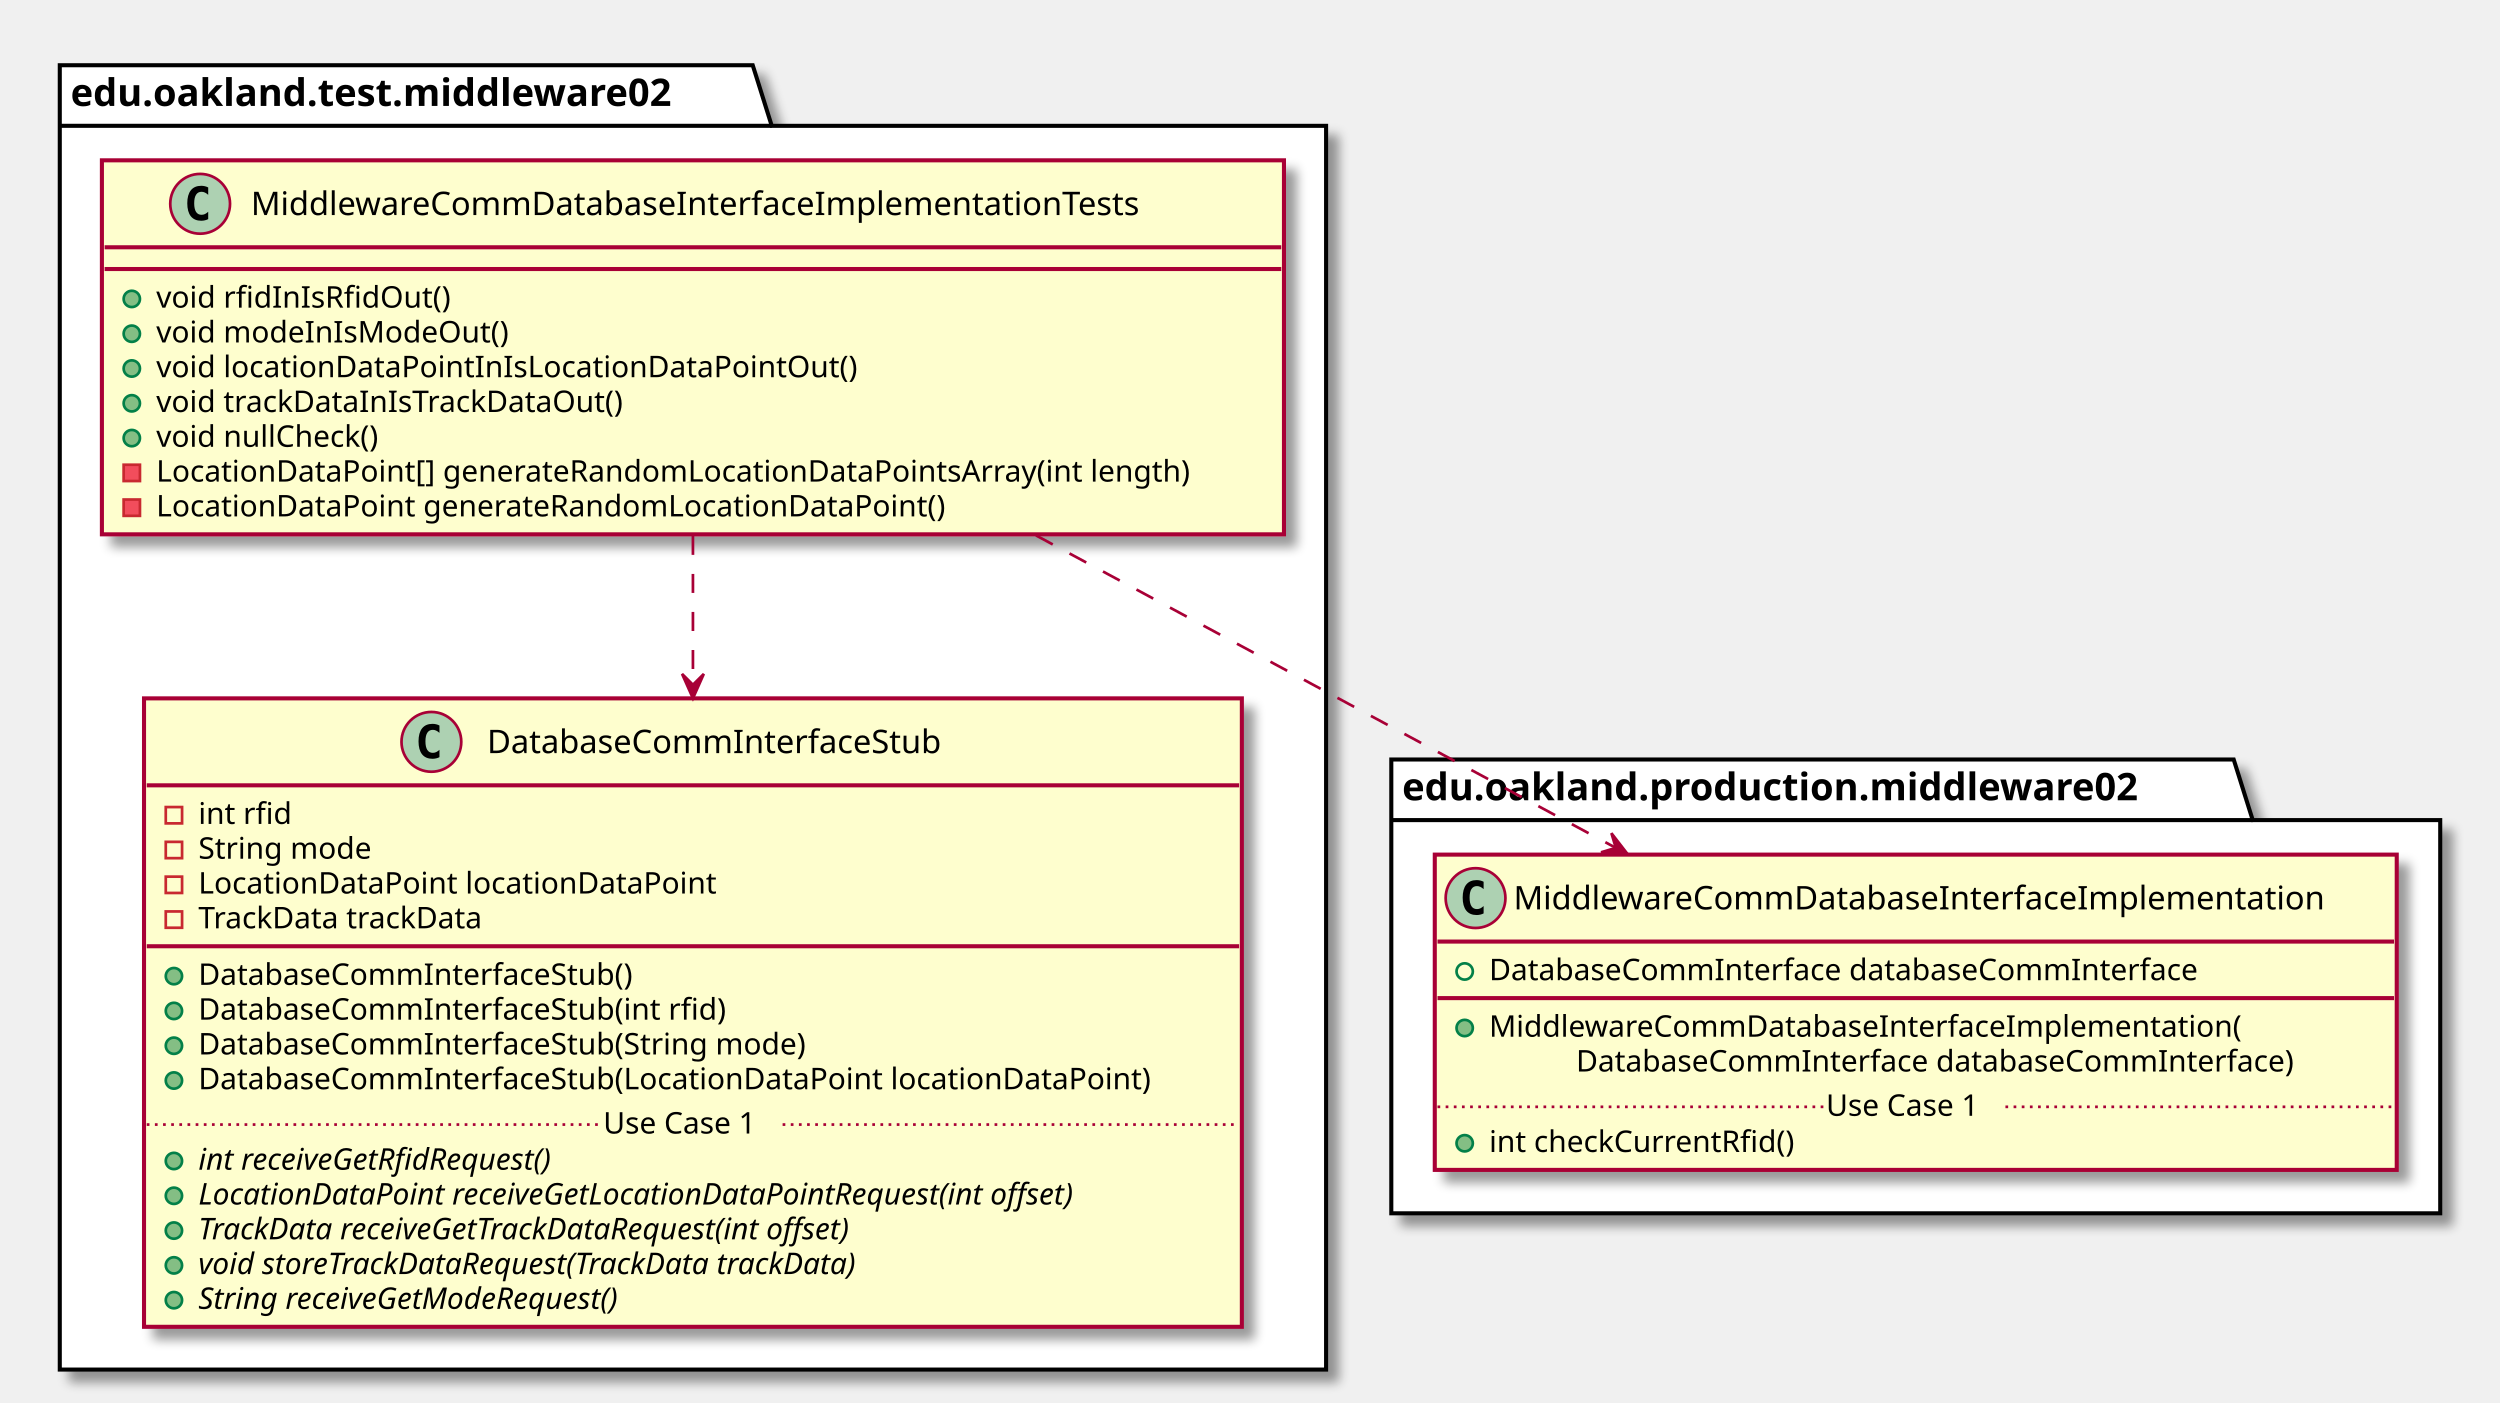
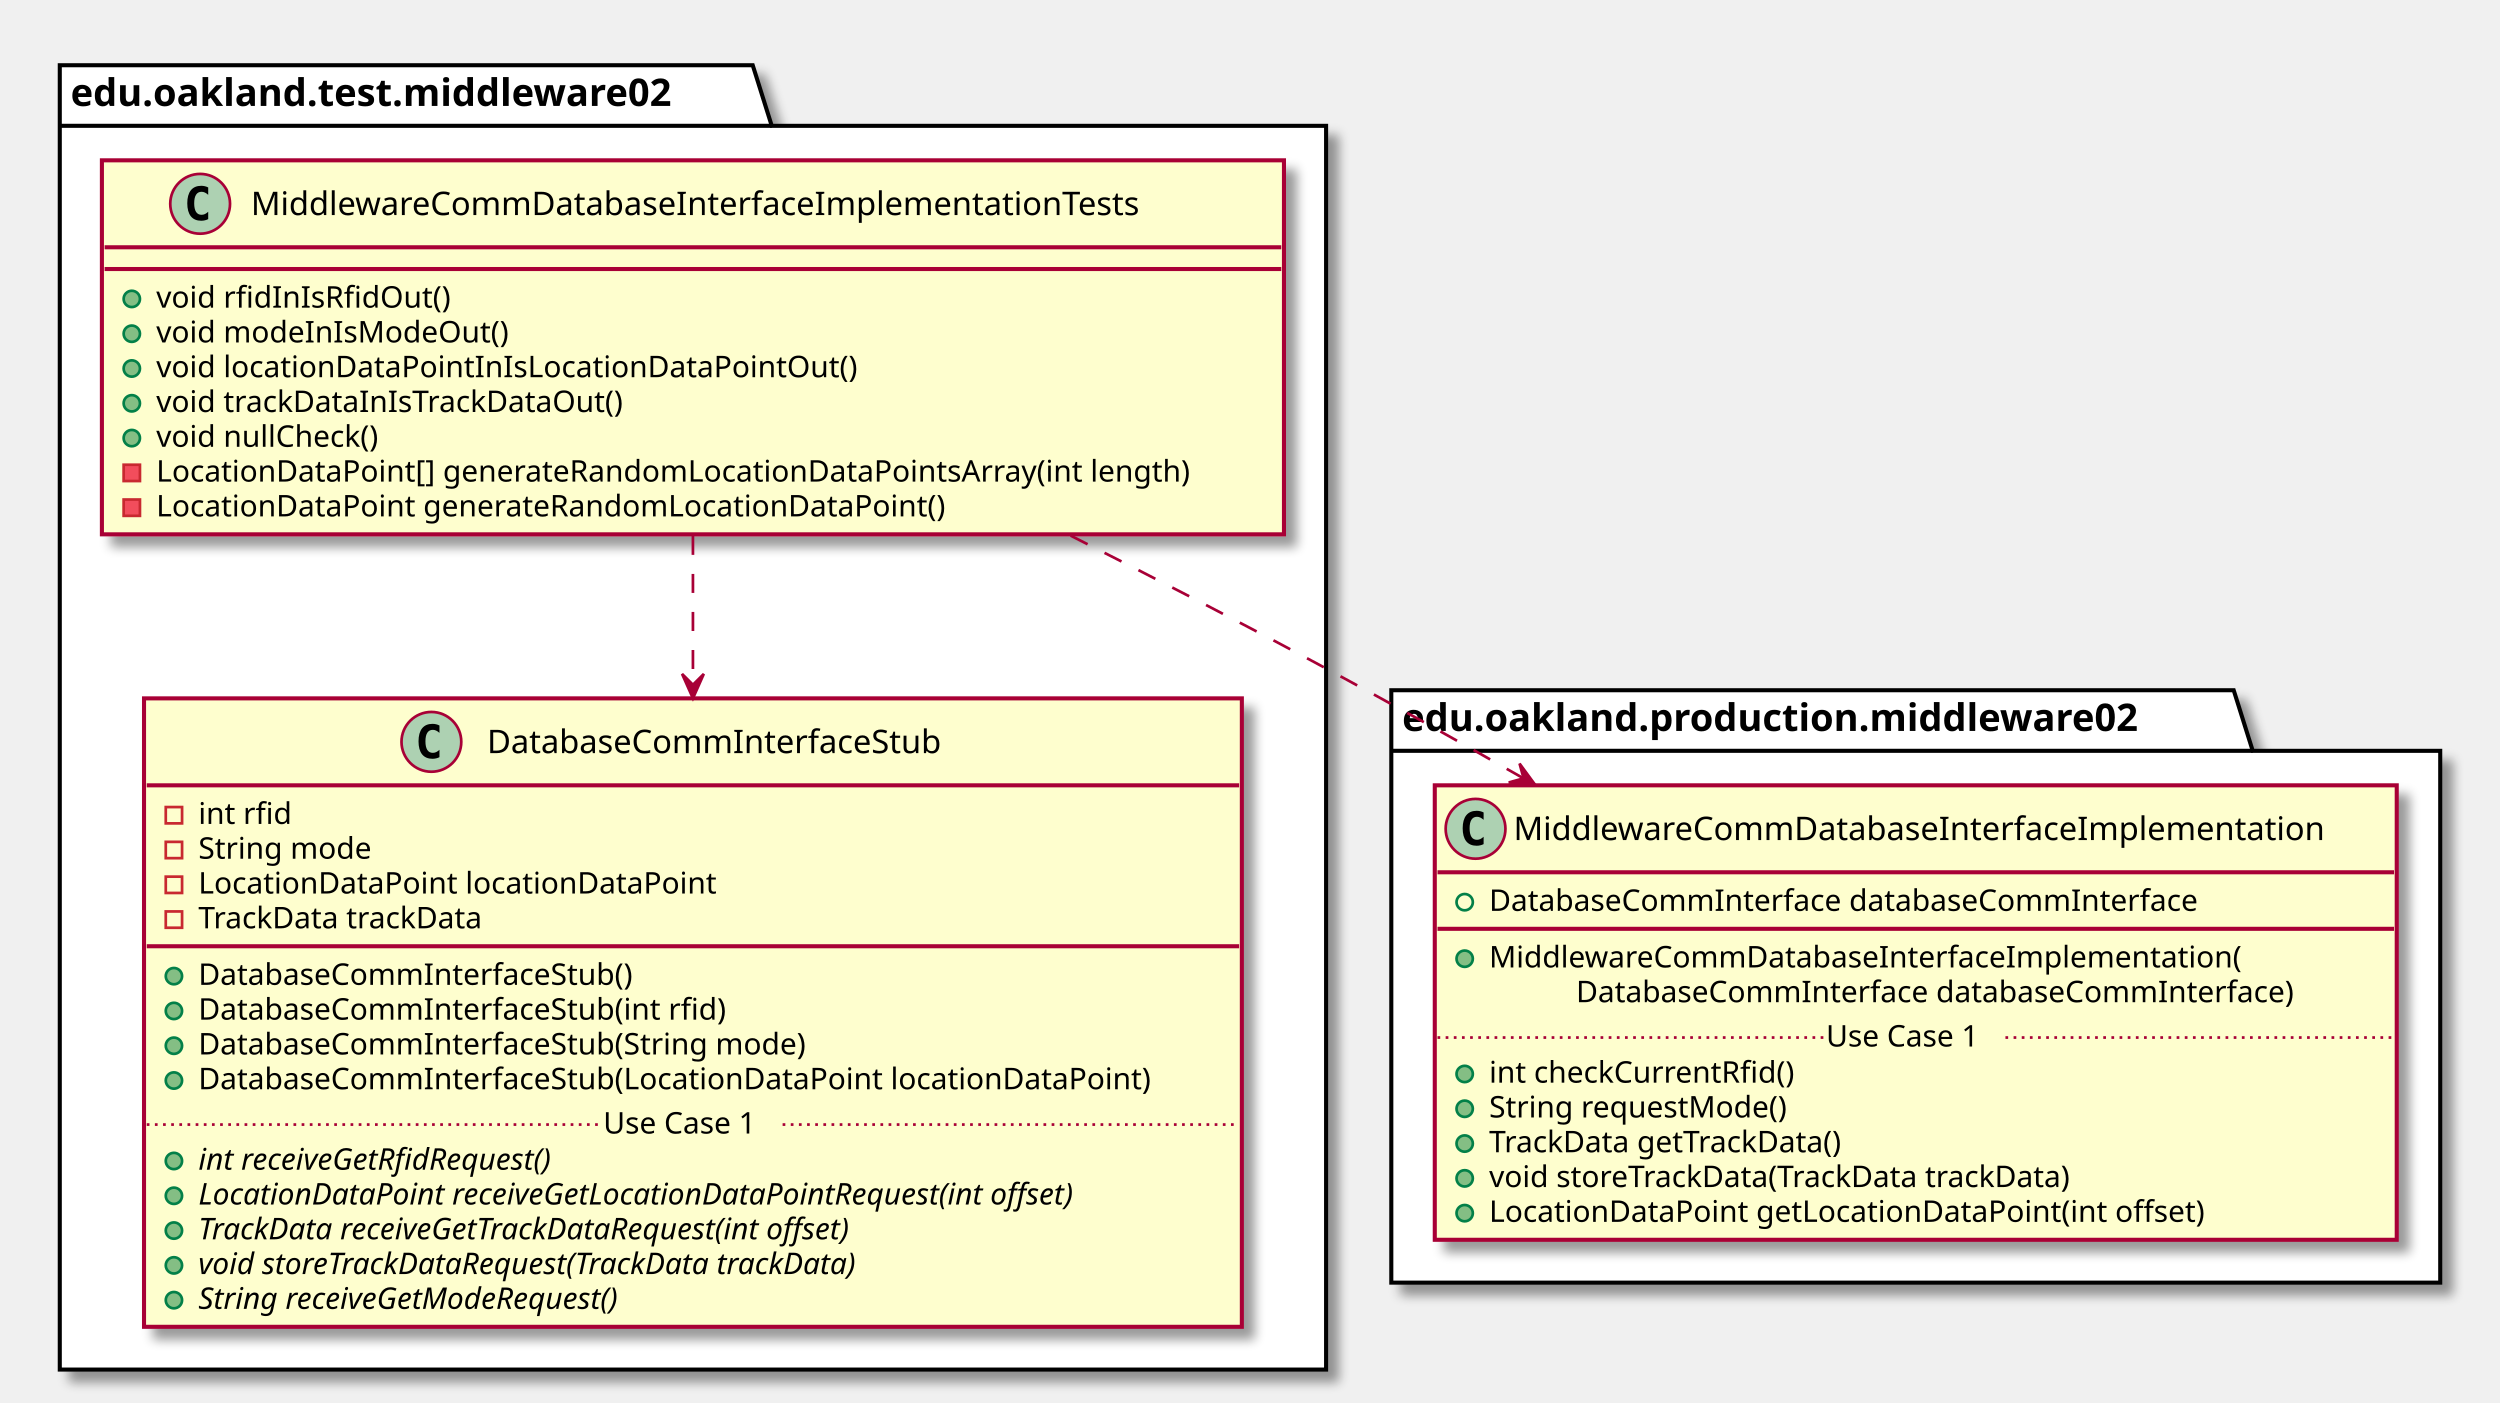
<svg xmlns="http://www.w3.org/2000/svg" contentScriptType="application/ecmascript" contentStyleType="text/css" height="516px" preserveAspectRatio="none" style="width:920px;height:516px;" version="1.1" viewBox="0 0 920 516" width="920px" zoomAndPan="magnify">
  <defs>
-     <filter height="300%" id="f74qgk097i24j" width="300%" x="-1" y="-1">
+     <filter height="300%" id="f1dmryc87yevvm" width="300%" x="-1" y="-1">
      <feGaussianBlur result="blurOut" stdDeviation="2.0" />
      <feColorMatrix in="blurOut" result="blurOut2" type="matrix" values="0 0 0 0 0 0 0 0 0 0 0 0 0 0 0 0 0 0 .4 0" />
      <feOffset dx="4.0" dy="4.0" in="blurOut2" result="blurOut3" />
      <feBlend in="SourceGraphic" in2="blurOut3" mode="normal" />
    </filter>
  </defs>
  <g>
-     <polygon fill="#FFFFFF" filter="url(#f74qgk097i24j)" points="22,24,277,24,284,46.297,488,46.297,488,504,22,504,22,24" style="stroke: #000000; stroke-width: 1.5;" />
+     <polygon fill="#FFFFFF" filter="url(#f1dmryc87yevvm)" points="22,24,277,24,284,46.297,488,46.297,488,504,22,504,22,24" style="stroke: #000000; stroke-width: 1.5;" />
    <line style="stroke: #000000; stroke-width: 1.5;" x1="22" x2="284" y1="46.297" y2="46.297" />
    <text fill="#000000" font-family="sans-serif" font-size="14" font-weight="bold" lengthAdjust="spacingAndGlyphs" textLength="249" x="26" y="38.995">edu.oakland.test.middleware02</text>
-     <polygon fill="#FFFFFF" filter="url(#f74qgk097i24j)" points="512,279.5,822,279.5,829,301.797,898,301.797,898,446.5,512,446.5,512,279.5" style="stroke: #000000; stroke-width: 1.5;" />
-     <line style="stroke: #000000; stroke-width: 1.5;" x1="512" x2="829" y1="301.797" y2="301.797" />
-     <text fill="#000000" font-family="sans-serif" font-size="14" font-weight="bold" lengthAdjust="spacingAndGlyphs" textLength="304" x="516" y="294.495">edu.oakland.production.middleware02</text>
-     <rect fill="#FEFECE" filter="url(#f74qgk097i24j)" height="137.633" id="MiddlewareCommDatabaseInterfaceImplementationTests" style="stroke: #A80036; stroke-width: 1.5;" width="435" x="37.5" y="59" />
+     <polygon fill="#FFFFFF" filter="url(#f1dmryc87yevvm)" points="512,254,822,254,829,276.297,898,276.297,898,472,512,472,512,254" style="stroke: #000000; stroke-width: 1.5;" />
+     <line style="stroke: #000000; stroke-width: 1.5;" x1="512" x2="829" y1="276.297" y2="276.297" />
+     <text fill="#000000" font-family="sans-serif" font-size="14" font-weight="bold" lengthAdjust="spacingAndGlyphs" textLength="304" x="516" y="268.995">edu.oakland.production.middleware02</text>
+     <rect fill="#FEFECE" filter="url(#f1dmryc87yevvm)" height="137.633" id="MiddlewareCommDatabaseInterfaceImplementationTests" style="stroke: #A80036; stroke-width: 1.5;" width="435" x="37.5" y="59" />
    <ellipse cx="73.65" cy="75" fill="#ADD1B2" rx="11" ry="11" style="stroke: #A80036; stroke-width: 1.0;" />
    <path d="M76.619,80.641 Q76.041,80.938 75.4,81.078 Q74.759,81.234 74.056,81.234 Q71.556,81.234 70.228,79.594 Q68.916,77.938 68.916,74.812 Q68.916,71.688 70.228,70.031 Q71.556,68.375 74.056,68.375 Q74.759,68.375 75.4,68.531 Q76.056,68.688 76.619,68.984 L76.619,71.703 Q75.994,71.125 75.4,70.859 Q74.806,70.578 74.181,70.578 Q72.838,70.578 72.15,71.656 Q71.463,72.719 71.463,74.812 Q71.463,76.906 72.15,77.984 Q72.838,79.047 74.181,79.047 Q74.806,79.047 75.4,78.781 Q75.994,78.5 76.619,77.922 L76.619,80.641 Z " />
    <text fill="#000000" font-family="sans-serif" font-size="12" lengthAdjust="spacingAndGlyphs" textLength="356" x="92.35" y="79.154">MiddlewareCommDatabaseInterfaceImplementationTests</text>
    <line style="stroke: #A80036; stroke-width: 1.5;" x1="38.5" x2="471.5" y1="91" y2="91" />
    <line style="stroke: #A80036; stroke-width: 1.5;" x1="38.5" x2="471.5" y1="99" y2="99" />
    <ellipse cx="48.5" cy="110" fill="#84BE84" rx="3" ry="3" style="stroke: #038048; stroke-width: 1.0;" />
    <text fill="#000000" font-family="sans-serif" font-size="11" lengthAdjust="spacingAndGlyphs" textLength="115" x="57.5" y="113.21">void rfidInIsRfidOut()</text>
    <ellipse cx="48.5" cy="122.805" fill="#84BE84" rx="3" ry="3" style="stroke: #038048; stroke-width: 1.0;" />
    <text fill="#000000" font-family="sans-serif" font-size="11" lengthAdjust="spacingAndGlyphs" textLength="137" x="57.5" y="126.015">void modeInIsModeOut()</text>
    <ellipse cx="48.5" cy="135.609" fill="#84BE84" rx="3" ry="3" style="stroke: #038048; stroke-width: 1.0;" />
    <text fill="#000000" font-family="sans-serif" font-size="11" lengthAdjust="spacingAndGlyphs" textLength="274" x="57.5" y="138.82">void locationDataPointInIsLocationDataPointOut()</text>
    <ellipse cx="48.5" cy="148.414" fill="#84BE84" rx="3" ry="3" style="stroke: #038048; stroke-width: 1.0;" />
    <text fill="#000000" font-family="sans-serif" font-size="11" lengthAdjust="spacingAndGlyphs" textLength="186" x="57.5" y="151.625">void trackDataInIsTrackDataOut()</text>
    <ellipse cx="48.5" cy="161.219" fill="#84BE84" rx="3" ry="3" style="stroke: #038048; stroke-width: 1.0;" />
    <text fill="#000000" font-family="sans-serif" font-size="11" lengthAdjust="spacingAndGlyphs" textLength="89" x="57.5" y="164.429">void nullCheck()</text>
    <rect fill="#F24D5C" height="6" style="stroke: #C82930; stroke-width: 1.0;" width="6" x="45.5" y="171.023" />
    <text fill="#000000" font-family="sans-serif" font-size="11" lengthAdjust="spacingAndGlyphs" textLength="409" x="57.5" y="177.234">LocationDataPoint[] generateRandomLocationDataPointsArray(int length)</text>
    <rect fill="#F24D5C" height="6" style="stroke: #C82930; stroke-width: 1.0;" width="6" x="45.5" y="183.828" />
    <text fill="#000000" font-family="sans-serif" font-size="11" lengthAdjust="spacingAndGlyphs" textLength="311" x="57.5" y="190.039">LocationDataPoint generateRandomLocationDataPoint()</text>
-     <rect fill="#FEFECE" filter="url(#f74qgk097i24j)" height="231.266" id="DatabaseCommInterfaceStub" style="stroke: #A80036; stroke-width: 1.5;" width="404" x="53" y="257" />
+     <rect fill="#FEFECE" filter="url(#f1dmryc87yevvm)" height="231.266" id="DatabaseCommInterfaceStub" style="stroke: #A80036; stroke-width: 1.5;" width="404" x="53" y="257" />
    <ellipse cx="158.75" cy="273" fill="#ADD1B2" rx="11" ry="11" style="stroke: #A80036; stroke-width: 1.0;" />
    <path d="M161.719,278.641 Q161.141,278.938 160.5,279.078 Q159.859,279.234 159.156,279.234 Q156.656,279.234 155.328,277.594 Q154.016,275.938 154.016,272.812 Q154.016,269.688 155.328,268.031 Q156.656,266.375 159.156,266.375 Q159.859,266.375 160.5,266.531 Q161.156,266.688 161.719,266.984 L161.719,269.703 Q161.094,269.125 160.5,268.859 Q159.906,268.578 159.281,268.578 Q157.938,268.578 157.25,269.656 Q156.562,270.719 156.562,272.812 Q156.562,274.906 157.25,275.984 Q157.938,277.047 159.281,277.047 Q159.906,277.047 160.5,276.781 Q161.094,276.5 161.719,275.922 L161.719,278.641 Z " />
    <text fill="#000000" font-family="sans-serif" font-size="12" lengthAdjust="spacingAndGlyphs" textLength="184" x="179.25" y="277.154">DatabaseCommInterfaceStub</text>
    <line style="stroke: #A80036; stroke-width: 1.5;" x1="54" x2="456" y1="289" y2="289" />
    <rect fill="none" height="6" style="stroke: #C82930; stroke-width: 1.0;" width="6" x="61" y="297" />
    <text fill="#000000" font-family="sans-serif" font-size="11" lengthAdjust="spacingAndGlyphs" textLength="37" x="73" y="303.21">int rfid</text>
    <rect fill="none" height="6" style="stroke: #C82930; stroke-width: 1.0;" width="6" x="61" y="309.805" />
    <text fill="#000000" font-family="sans-serif" font-size="11" lengthAdjust="spacingAndGlyphs" textLength="70" x="73" y="316.015">String mode</text>
    <rect fill="none" height="6" style="stroke: #C82930; stroke-width: 1.0;" width="6" x="61" y="322.609" />
    <text fill="#000000" font-family="sans-serif" font-size="11" lengthAdjust="spacingAndGlyphs" textLength="203" x="73" y="328.82">LocationDataPoint locationDataPoint</text>
    <rect fill="none" height="6" style="stroke: #C82930; stroke-width: 1.0;" width="6" x="61" y="335.414" />
    <text fill="#000000" font-family="sans-serif" font-size="11" lengthAdjust="spacingAndGlyphs" textLength="115" x="73" y="341.625">TrackData trackData</text>
    <line style="stroke: #A80036; stroke-width: 1.5;" x1="54" x2="456" y1="348.219" y2="348.219" />
    <ellipse cx="64" cy="359.219" fill="#84BE84" rx="3" ry="3" style="stroke: #038048; stroke-width: 1.0;" />
    <text fill="#000000" font-family="sans-serif" font-size="11" lengthAdjust="spacingAndGlyphs" textLength="175" x="73" y="362.429">DatabaseCommInterfaceStub()</text>
    <ellipse cx="64" cy="372.023" fill="#84BE84" rx="3" ry="3" style="stroke: #038048; stroke-width: 1.0;" />
    <text fill="#000000" font-family="sans-serif" font-size="11" lengthAdjust="spacingAndGlyphs" textLength="212" x="73" y="375.234">DatabaseCommInterfaceStub(int rfid)</text>
    <ellipse cx="64" cy="384.828" fill="#84BE84" rx="3" ry="3" style="stroke: #038048; stroke-width: 1.0;" />
    <text fill="#000000" font-family="sans-serif" font-size="11" lengthAdjust="spacingAndGlyphs" textLength="245" x="73" y="388.039">DatabaseCommInterfaceStub(String mode)</text>
    <ellipse cx="64" cy="397.633" fill="#84BE84" rx="3" ry="3" style="stroke: #038048; stroke-width: 1.0;" />
    <text fill="#000000" font-family="sans-serif" font-size="11" lengthAdjust="spacingAndGlyphs" textLength="378" x="73" y="400.843">DatabaseCommInterfaceStub(LocationDataPoint locationDataPoint)</text>
    <ellipse cx="64" cy="427.242" fill="#84BE84" rx="3" ry="3" style="stroke: #038048; stroke-width: 1.0;" />
    <text fill="#000000" font-family="sans-serif" font-size="11" font-style="italic" lengthAdjust="spacingAndGlyphs" textLength="156" x="73" y="430.453">int receiveGetRfidRequest()</text>
    <ellipse cx="64" cy="440.047" fill="#84BE84" rx="3" ry="3" style="stroke: #038048; stroke-width: 1.0;" />
    <text fill="#000000" font-family="sans-serif" font-size="11" font-style="italic" lengthAdjust="spacingAndGlyphs" textLength="372" x="73" y="443.257">LocationDataPoint receiveGetLocationDataPointRequest(int offset)</text>
    <ellipse cx="64" cy="452.852" fill="#84BE84" rx="3" ry="3" style="stroke: #038048; stroke-width: 1.0;" />
    <text fill="#000000" font-family="sans-serif" font-size="11" font-style="italic" lengthAdjust="spacingAndGlyphs" textLength="284" x="73" y="456.062">TrackData receiveGetTrackDataRequest(int offset)</text>
    <ellipse cx="64" cy="465.656" fill="#84BE84" rx="3" ry="3" style="stroke: #038048; stroke-width: 1.0;" />
    <text fill="#000000" font-family="sans-serif" font-size="11" font-style="italic" lengthAdjust="spacingAndGlyphs" textLength="283" x="73" y="468.867">void storeTrackDataRequest(TrackData trackData)</text>
    <ellipse cx="64" cy="478.461" fill="#84BE84" rx="3" ry="3" style="stroke: #038048; stroke-width: 1.0;" />
    <text fill="#000000" font-family="sans-serif" font-size="11" font-style="italic" lengthAdjust="spacingAndGlyphs" textLength="183" x="73" y="481.671">String receiveGetModeRequest()</text>
    <line style="stroke: #A80036; stroke-width: 1.0; stroke-dasharray: 1.0,2.0;" x1="54" x2="222" y1="413.84" y2="413.84" />
    <text fill="#000000" font-family="sans-serif" font-size="11" lengthAdjust="spacingAndGlyphs" textLength="66" x="222" y="417.148">Use Case 1</text>
    <line style="stroke: #A80036; stroke-width: 1.0; stroke-dasharray: 1.0,2.0;" x1="288" x2="456" y1="413.84" y2="413.84" />
-     <rect fill="#FEFECE" filter="url(#f74qgk097i24j)" height="116.023" id="MiddlewareCommDatabaseInterfaceImplementation" style="stroke: #A80036; stroke-width: 1.5;" width="354" x="528" y="314.5" />
-     <ellipse cx="543" cy="330.5" fill="#ADD1B2" rx="11" ry="11" style="stroke: #A80036; stroke-width: 1.0;" />
-     <path d="M545.969,336.141 Q545.391,336.438 544.75,336.578 Q544.109,336.734 543.406,336.734 Q540.906,336.734 539.578,335.094 Q538.266,333.438 538.266,330.312 Q538.266,327.188 539.578,325.531 Q540.906,323.875 543.406,323.875 Q544.109,323.875 544.75,324.031 Q545.406,324.188 545.969,324.484 L545.969,327.203 Q545.344,326.625 544.75,326.359 Q544.156,326.078 543.531,326.078 Q542.188,326.078 541.5,327.156 Q540.812,328.219 540.812,330.312 Q540.812,332.406 541.5,333.484 Q542.188,334.547 543.531,334.547 Q544.156,334.547 544.75,334.281 Q545.344,334 545.969,333.422 L545.969,336.141 Z " />
-     <text fill="#000000" font-family="sans-serif" font-size="12" lengthAdjust="spacingAndGlyphs" textLength="322" x="557" y="334.654">MiddlewareCommDatabaseInterfaceImplementation</text>
-     <line style="stroke: #A80036; stroke-width: 1.5;" x1="529" x2="881" y1="346.5" y2="346.5" />
-     <ellipse cx="539" cy="357.5" fill="none" rx="3" ry="3" style="stroke: #038048; stroke-width: 1.0;" />
-     <text fill="#000000" font-family="sans-serif" font-size="11" lengthAdjust="spacingAndGlyphs" textLength="285" x="548" y="360.71">DatabaseCommInterface databaseCommInterface</text>
-     <line style="stroke: #A80036; stroke-width: 1.5;" x1="529" x2="881" y1="367.305" y2="367.305" />
-     <ellipse cx="539" cy="378.305" fill="#84BE84" rx="3" ry="3" style="stroke: #038048; stroke-width: 1.0;" />
-     <text fill="#000000" font-family="sans-serif" font-size="11" lengthAdjust="spacingAndGlyphs" textLength="297" x="548" y="381.515">MiddlewareCommDatabaseInterfaceImplementation(</text>
-     <text fill="#000000" font-family="sans-serif" font-size="11" lengthAdjust="spacingAndGlyphs" textLength="289" x="580" y="394.32">DatabaseCommInterface databaseCommInterface)</text>
-     <ellipse cx="539" cy="420.719" fill="#84BE84" rx="3" ry="3" style="stroke: #038048; stroke-width: 1.0;" />
-     <text fill="#000000" font-family="sans-serif" font-size="11" lengthAdjust="spacingAndGlyphs" textLength="122" x="548" y="423.929">int checkCurrentRfid()</text>
-     <line style="stroke: #A80036; stroke-width: 1.0; stroke-dasharray: 1.0,2.0;" x1="529" x2="672" y1="407.316" y2="407.316" />
-     <text fill="#000000" font-family="sans-serif" font-size="11" lengthAdjust="spacingAndGlyphs" textLength="66" x="672" y="410.625">Use Case 1</text>
-     <line style="stroke: #A80036; stroke-width: 1.0; stroke-dasharray: 1.0,2.0;" x1="738" x2="881" y1="407.316" y2="407.316" />
+     <rect fill="#FEFECE" filter="url(#f1dmryc87yevvm)" height="167.242" id="MiddlewareCommDatabaseInterfaceImplementation" style="stroke: #A80036; stroke-width: 1.5;" width="354" x="528" y="289" />
+     <ellipse cx="543" cy="305" fill="#ADD1B2" rx="11" ry="11" style="stroke: #A80036; stroke-width: 1.0;" />
+     <path d="M545.969,310.641 Q545.391,310.938 544.75,311.078 Q544.109,311.234 543.406,311.234 Q540.906,311.234 539.578,309.594 Q538.266,307.938 538.266,304.812 Q538.266,301.688 539.578,300.031 Q540.906,298.375 543.406,298.375 Q544.109,298.375 544.75,298.531 Q545.406,298.688 545.969,298.984 L545.969,301.703 Q545.344,301.125 544.75,300.859 Q544.156,300.578 543.531,300.578 Q542.188,300.578 541.5,301.656 Q540.812,302.719 540.812,304.812 Q540.812,306.906 541.5,307.984 Q542.188,309.047 543.531,309.047 Q544.156,309.047 544.75,308.781 Q545.344,308.5 545.969,307.922 L545.969,310.641 Z " />
+     <text fill="#000000" font-family="sans-serif" font-size="12" lengthAdjust="spacingAndGlyphs" textLength="322" x="557" y="309.154">MiddlewareCommDatabaseInterfaceImplementation</text>
+     <line style="stroke: #A80036; stroke-width: 1.5;" x1="529" x2="881" y1="321" y2="321" />
+     <ellipse cx="539" cy="332" fill="none" rx="3" ry="3" style="stroke: #038048; stroke-width: 1.0;" />
+     <text fill="#000000" font-family="sans-serif" font-size="11" lengthAdjust="spacingAndGlyphs" textLength="285" x="548" y="335.21">DatabaseCommInterface databaseCommInterface</text>
+     <line style="stroke: #A80036; stroke-width: 1.5;" x1="529" x2="881" y1="341.805" y2="341.805" />
+     <ellipse cx="539" cy="352.805" fill="#84BE84" rx="3" ry="3" style="stroke: #038048; stroke-width: 1.0;" />
+     <text fill="#000000" font-family="sans-serif" font-size="11" lengthAdjust="spacingAndGlyphs" textLength="297" x="548" y="356.015">MiddlewareCommDatabaseInterfaceImplementation(</text>
+     <text fill="#000000" font-family="sans-serif" font-size="11" lengthAdjust="spacingAndGlyphs" textLength="289" x="580" y="368.82">DatabaseCommInterface databaseCommInterface)</text>
+     <ellipse cx="539" cy="395.219" fill="#84BE84" rx="3" ry="3" style="stroke: #038048; stroke-width: 1.0;" />
+     <text fill="#000000" font-family="sans-serif" font-size="11" lengthAdjust="spacingAndGlyphs" textLength="122" x="548" y="398.429">int checkCurrentRfid()</text>
+     <ellipse cx="539" cy="408.023" fill="#84BE84" rx="3" ry="3" style="stroke: #038048; stroke-width: 1.0;" />
+     <text fill="#000000" font-family="sans-serif" font-size="11" lengthAdjust="spacingAndGlyphs" textLength="120" x="548" y="411.234">String requestMode()</text>
+     <ellipse cx="539" cy="420.828" fill="#84BE84" rx="3" ry="3" style="stroke: #038048; stroke-width: 1.0;" />
+     <text fill="#000000" font-family="sans-serif" font-size="11" lengthAdjust="spacingAndGlyphs" textLength="144" x="548" y="424.039">TrackData getTrackData()</text>
+     <ellipse cx="539" cy="433.633" fill="#84BE84" rx="3" ry="3" style="stroke: #038048; stroke-width: 1.0;" />
+     <text fill="#000000" font-family="sans-serif" font-size="11" lengthAdjust="spacingAndGlyphs" textLength="237" x="548" y="436.843">void storeTrackData(TrackData trackData)</text>
+     <ellipse cx="539" cy="446.438" fill="#84BE84" rx="3" ry="3" style="stroke: #038048; stroke-width: 1.0;" />
+     <text fill="#000000" font-family="sans-serif" font-size="11" lengthAdjust="spacingAndGlyphs" textLength="283" x="548" y="449.648">LocationDataPoint getLocationDataPoint(int offset)</text>
+     <line style="stroke: #A80036; stroke-width: 1.0; stroke-dasharray: 1.0,2.0;" x1="529" x2="672" y1="381.816" y2="381.816" />
+     <text fill="#000000" font-family="sans-serif" font-size="11" lengthAdjust="spacingAndGlyphs" textLength="66" x="672" y="385.125">Use Case 1</text>
+     <line style="stroke: #A80036; stroke-width: 1.0; stroke-dasharray: 1.0,2.0;" x1="738" x2="881" y1="381.816" y2="381.816" />
    <path d="M255,197.2 C255,214.23 255,233 255,251.72 " fill="none" id="MiddlewareCommDatabaseInterfaceImplementationTests-&gt;DatabaseCommInterfaceStub" style="stroke: #A80036; stroke-width: 1.0; stroke-dasharray: 7.0,7.0;" />
    <polygon fill="#A80036" points="255,257,259,248,255,252,251,248,255,257" style="stroke: #A80036; stroke-width: 1.0;" />
-     <path d="M381.25,197.03 C448.28,233.15 529.89,277.13 594.4,311.9 " fill="none" id="MiddlewareCommDatabaseInterfaceImplementationTests-&gt;MiddlewareCommDatabaseInterfaceImplementation" style="stroke: #A80036; stroke-width: 1.0; stroke-dasharray: 7.0,7.0;" />
-     <polygon fill="#A80036" points="599.02,314.39,592.995,306.599,594.619,312.018,589.2,313.641,599.02,314.39" style="stroke: #A80036; stroke-width: 1.0;" />
+     <path d="M393.99,197.11 C425.11,212.83 457.83,229.72 488,246 C511.62,258.74 536.45,272.63 560.53,286.37 " fill="none" id="MiddlewareCommDatabaseInterfaceImplementationTests-&gt;MiddlewareCommDatabaseInterfaceImplementation" style="stroke: #A80036; stroke-width: 1.0; stroke-dasharray: 7.0,7.0;" />
+     <polygon fill="#A80036" points="565.02,288.93,559.196,280.988,560.681,286.446,555.222,287.931,565.02,288.93" style="stroke: #A80036; stroke-width: 1.0;" />
  </g>
</svg>
